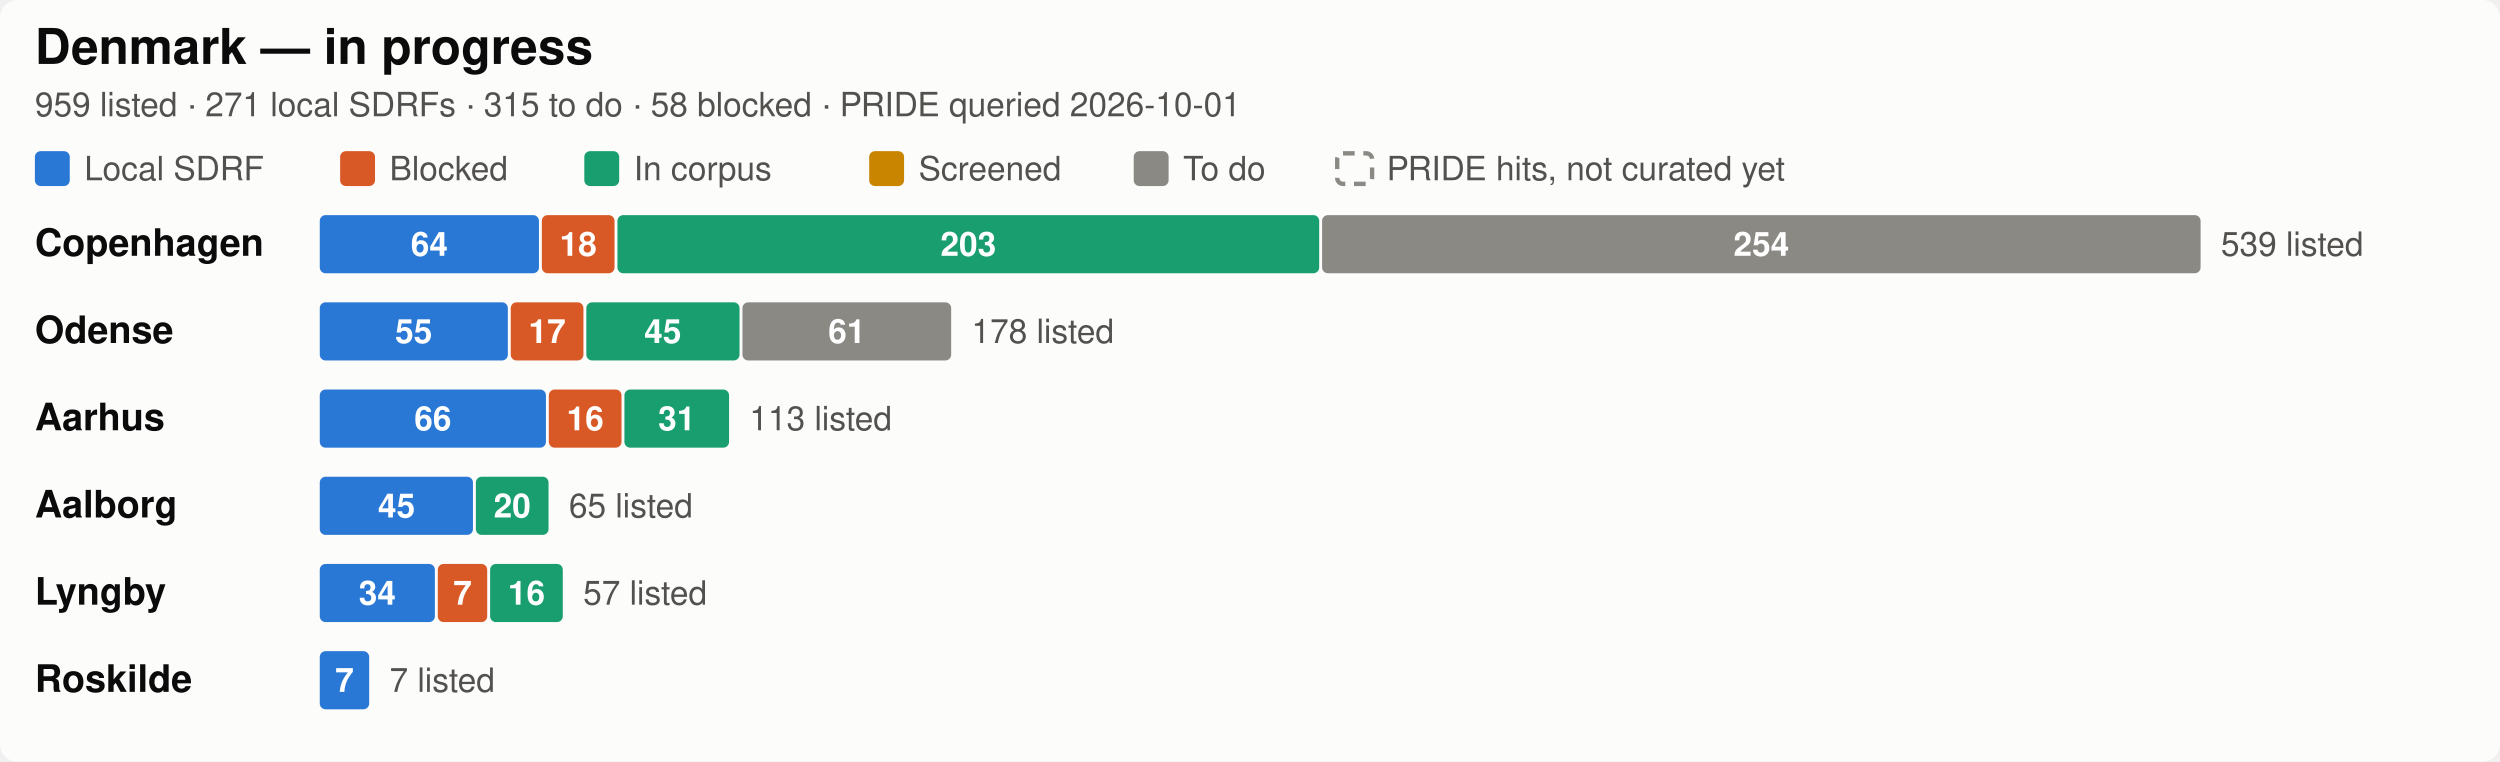
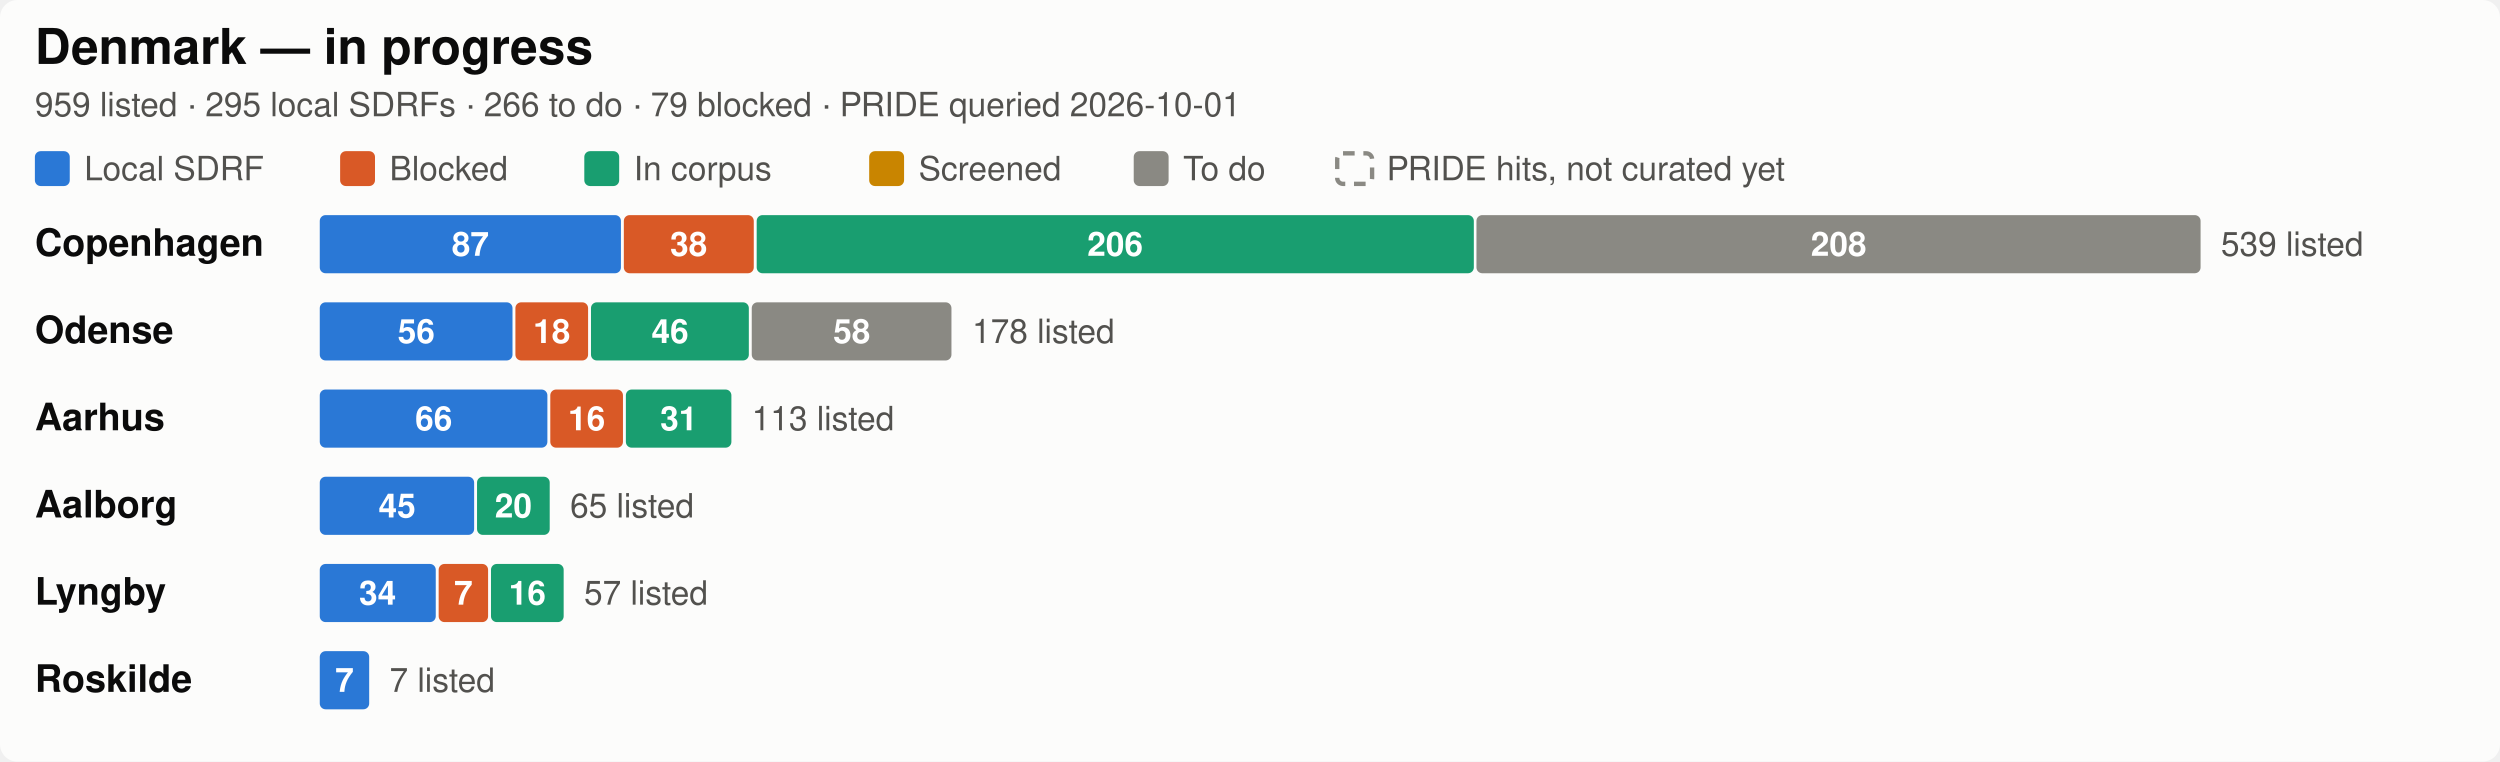
<svg xmlns="http://www.w3.org/2000/svg" width="860" height="262" viewBox="0 0 860 262" role="img" aria-label="Denmark SDRF progress by city">
  <style>
  .bg { fill: #fcfcfb; }
  .title { fill: #0b0b0b; font-size: 17px; font-weight: 600; }
  .city { fill: #0b0b0b; font-size: 13px; font-weight: 600; }
  .sub, .legend, .total { fill: #52514e; font-size: 11.5px; }
  .seg { font-size: 11.5px; font-weight: 600; fill: #ffffff; font-variant-numeric: tabular-nums; }
  .uncurated { fill: none; stroke: #8a8983; stroke-width: 1.5; stroke-dasharray: 4 3; }
  text { font-family: -apple-system, "Segoe UI", Helvetica, Arial, sans-serif; }
  .c-annotated { fill: #2a78d6; }
  .c-blocked { fill: #d95926; }
  .c-in_corpus { fill: #199e70; }
  .c-screened { fill: #c98500; }
  .c-todo { fill: #8a8983; }

  @media (prefers-color-scheme: dark) {
    .bg { fill: #1a1a19; }
    .title, .city { fill: #ffffff; }
    .sub, .legend, .total { fill: #c3c2b7; }
    .uncurated { stroke: #8f8e86; }
    .c-annotated { fill: #3987e5; }
    .c-blocked { fill: #d95926; }
    .c-in_corpus { fill: #199e70; }
    .c-screened { fill: #c98500; }
    .c-todo { fill: #6b6a65; }
  }
</style>
  <rect class="bg" width="860" height="262" rx="6" />
  <text class="title" x="12" y="22">Denmark — in progress</text>
-   <text class="sub" x="12" y="40">959 listed · 271 local SDRFs · 315 to do · 58 blocked · PRIDE queried 2026-10-01</text>
+   <text class="sub" x="12" y="40">959 listed · 295 local SDRFs · 266 to do · 79 blocked · PRIDE queried 2026-10-01</text>
  <rect class="c-annotated" fill="#2a78d6" x="12" y="52" width="12" height="12" rx="2" />
  <text class="legend" x="29" y="62">Local SDRF</text>
  <rect class="c-blocked" fill="#d95926" x="117" y="52" width="12" height="12" rx="2" />
  <text class="legend" x="134" y="62">Blocked</text>
  <rect class="c-in_corpus" fill="#199e70" x="201" y="52" width="12" height="12" rx="2" />
  <text class="legend" x="218" y="62">In corpus</text>
  <rect class="c-screened" fill="#c98500" x="299" y="52" width="12" height="12" rx="2" />
  <text class="legend" x="316" y="62">Screened</text>
  <rect class="c-todo" fill="#8a8983" x="390" y="52" width="12" height="12" rx="2" />
  <text class="legend" x="407" y="62">To do</text>
  <rect class="uncurated" fill="none" stroke="#8a8983" x="460" y="52.75" width="12" height="10.5" rx="2" />
  <text class="legend" x="477" y="62">PRIDE hits, not curated yet</text>
  <text class="city" x="12" y="88.0">Copenhagen</text>
-   <rect class="c-annotated" fill="#2a78d6" x="110.0" y="74" width="75.4" height="20" rx="2" />
-   <text class="seg" x="147.7" y="88.0" text-anchor="middle">64</text>
-   <rect class="c-blocked" fill="#d95926" x="186.4" y="74" width="25.0" height="20" rx="2" />
-   <text class="seg" x="198.9" y="88.0" text-anchor="middle">18</text>
-   <rect class="c-in_corpus" fill="#199e70" x="212.4" y="74" width="241.4" height="20" rx="2" />
-   <text class="seg" x="333.1" y="88.0" text-anchor="middle">203</text>
-   <rect class="c-todo" fill="#8a8983" x="454.8" y="74" width="302.2" height="20" rx="2" />
-   <text class="seg" x="605.9" y="88.0" text-anchor="middle">254</text>
+   <rect class="c-annotated" fill="#2a78d6" x="110.0" y="74" width="103.6" height="20" rx="2" />
+   <text class="seg" x="161.8" y="88.0" text-anchor="middle">87</text>
+   <rect class="c-blocked" fill="#d95926" x="214.6" y="74" width="44.7" height="20" rx="2" />
+   <text class="seg" x="236.9" y="88.0" text-anchor="middle">38</text>
+   <rect class="c-in_corpus" fill="#199e70" x="260.3" y="74" width="246.7" height="20" rx="2" />
+   <text class="seg" x="383.6" y="88.0" text-anchor="middle">206</text>
+   <rect class="c-todo" fill="#8a8983" x="507.9" y="74" width="249.1" height="20" rx="2" />
+   <text class="seg" x="632.5" y="88.0" text-anchor="middle">208</text>
  <text class="total" x="764.0" y="88.0">539 listed</text>
  <text class="city" x="12" y="118.0">Odense</text>
-   <rect class="c-annotated" fill="#2a78d6" x="110.0" y="104" width="64.7" height="20" rx="2" />
-   <text class="seg" x="142.3" y="118.0" text-anchor="middle">55</text>
-   <rect class="c-blocked" fill="#d95926" x="175.7" y="104" width="25.0" height="20" rx="2" />
-   <text class="seg" x="188.2" y="118.0" text-anchor="middle">17</text>
-   <rect class="c-in_corpus" fill="#199e70" x="201.7" y="104" width="52.7" height="20" rx="2" />
-   <text class="seg" x="228.0" y="118.0" text-anchor="middle">45</text>
-   <rect class="c-todo" fill="#8a8983" x="255.4" y="104" width="71.8" height="20" rx="2" />
-   <text class="seg" x="291.3" y="118.0" text-anchor="middle">61</text>
-   <text class="total" x="334.2" y="118.0">178 listed</text>
+   <rect class="c-annotated" fill="#2a78d6" x="110.0" y="104" width="66.3" height="20" rx="2" />
+   <text class="seg" x="143.2" y="118.0" text-anchor="middle">56</text>
+   <rect class="c-blocked" fill="#d95926" x="177.3" y="104" width="25.0" height="20" rx="2" />
+   <text class="seg" x="189.8" y="118.0" text-anchor="middle">18</text>
+   <rect class="c-in_corpus" fill="#199e70" x="203.3" y="104" width="54.3" height="20" rx="2" />
+   <text class="seg" x="230.5" y="118.0" text-anchor="middle">46</text>
+   <rect class="c-todo" fill="#8a8983" x="258.6" y="104" width="68.7" height="20" rx="2" />
+   <text class="seg" x="293.0" y="118.0" text-anchor="middle">58</text>
+   <text class="total" x="334.4" y="118.0">178 listed</text>
  <text class="city" x="12" y="148.0">Aarhus</text>
-   <rect class="c-annotated" fill="#2a78d6" x="110.0" y="134" width="77.8" height="20" rx="2" />
-   <text class="seg" x="148.9" y="148.0" text-anchor="middle">66</text>
-   <rect class="c-blocked" fill="#d95926" x="188.8" y="134" width="25.0" height="20" rx="2" />
-   <text class="seg" x="201.3" y="148.0" text-anchor="middle">16</text>
-   <rect class="c-in_corpus" fill="#199e70" x="214.8" y="134" width="36.0" height="20" rx="2" />
-   <text class="seg" x="232.8" y="148.0" text-anchor="middle">31</text>
-   <text class="total" x="257.8" y="148.0">113 listed</text>
+   <rect class="c-annotated" fill="#2a78d6" x="110.0" y="134" width="78.3" height="20" rx="2" />
+   <text class="seg" x="149.2" y="148.0" text-anchor="middle">66</text>
+   <rect class="c-blocked" fill="#d95926" x="189.3" y="134" width="25.0" height="20" rx="2" />
+   <text class="seg" x="201.8" y="148.0" text-anchor="middle">16</text>
+   <rect class="c-in_corpus" fill="#199e70" x="215.3" y="134" width="36.3" height="20" rx="2" />
+   <text class="seg" x="233.5" y="148.0" text-anchor="middle">31</text>
+   <text class="total" x="258.6" y="148.0">113 listed</text>
  <text class="city" x="12" y="178.0">Aalborg</text>
-   <rect class="c-annotated" fill="#2a78d6" x="110.0" y="164" width="52.7" height="20" rx="2" />
-   <text class="seg" x="136.4" y="178.0" text-anchor="middle">45</text>
-   <rect class="c-in_corpus" fill="#199e70" x="163.7" y="164" width="25.0" height="20" rx="2" />
-   <text class="seg" x="176.2" y="178.0" text-anchor="middle">20</text>
-   <text class="total" x="195.7" y="178.0">65 listed</text>
+   <rect class="c-annotated" fill="#2a78d6" x="110.0" y="164" width="53.1" height="20" rx="2" />
+   <text class="seg" x="136.6" y="178.0" text-anchor="middle">45</text>
+   <rect class="c-in_corpus" fill="#199e70" x="164.1" y="164" width="25.0" height="20" rx="2" />
+   <text class="seg" x="176.6" y="178.0" text-anchor="middle">20</text>
+   <text class="total" x="196.1" y="178.0">65 listed</text>
  <text class="city" x="12" y="208.0">Lyngby</text>
-   <rect class="c-annotated" fill="#2a78d6" x="110.0" y="194" width="39.6" height="20" rx="2" />
-   <text class="seg" x="129.8" y="208.0" text-anchor="middle">34</text>
-   <rect class="c-blocked" fill="#d95926" x="150.6" y="194" width="17.0" height="20" rx="2" />
-   <text class="seg" x="159.1" y="208.0" text-anchor="middle">7</text>
-   <rect class="c-in_corpus" fill="#199e70" x="168.6" y="194" width="25.0" height="20" rx="2" />
-   <text class="seg" x="181.1" y="208.0" text-anchor="middle">16</text>
-   <text class="total" x="200.6" y="208.0">57 listed</text>
+   <rect class="c-annotated" fill="#2a78d6" x="110.0" y="194" width="39.9" height="20" rx="2" />
+   <text class="seg" x="129.9" y="208.0" text-anchor="middle">34</text>
+   <rect class="c-blocked" fill="#d95926" x="150.9" y="194" width="17.0" height="20" rx="2" />
+   <text class="seg" x="159.4" y="208.0" text-anchor="middle">7</text>
+   <rect class="c-in_corpus" fill="#199e70" x="168.9" y="194" width="25.0" height="20" rx="2" />
+   <text class="seg" x="181.4" y="208.0" text-anchor="middle">16</text>
+   <text class="total" x="200.9" y="208.0">57 listed</text>
  <text class="city" x="12" y="238.0">Roskilde</text>
  <rect class="c-annotated" fill="#2a78d6" x="110.0" y="224" width="17.0" height="20" rx="2" />
  <text class="seg" x="118.5" y="238.0" text-anchor="middle">7</text>
  <text class="total" x="134.0" y="238.0">7 listed</text>
</svg>
